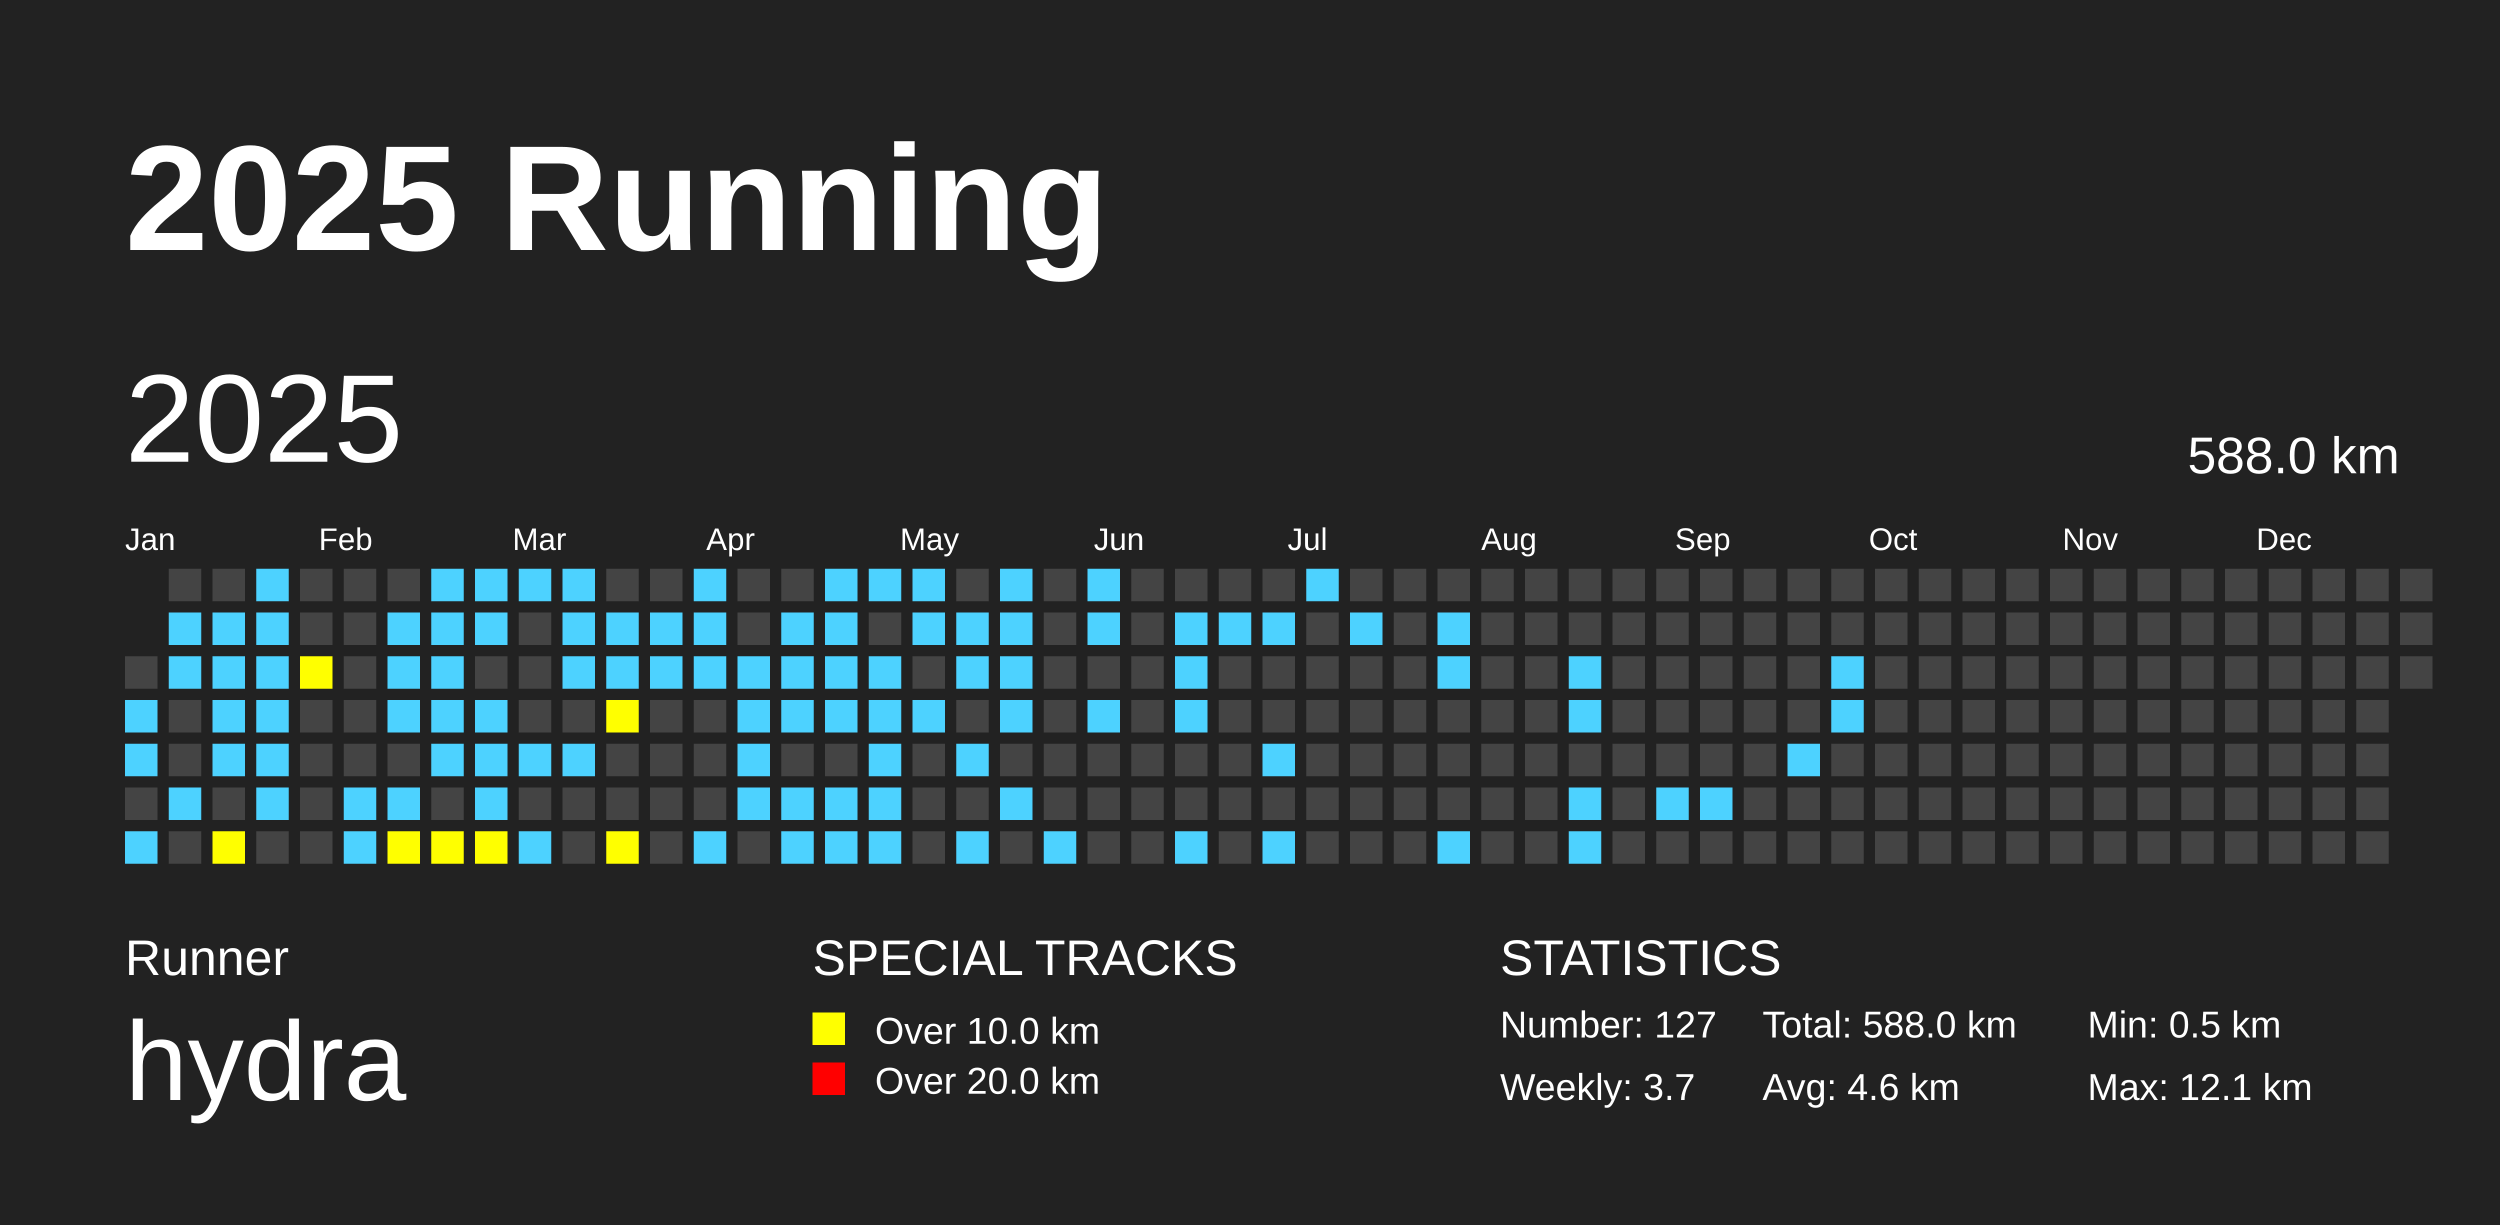
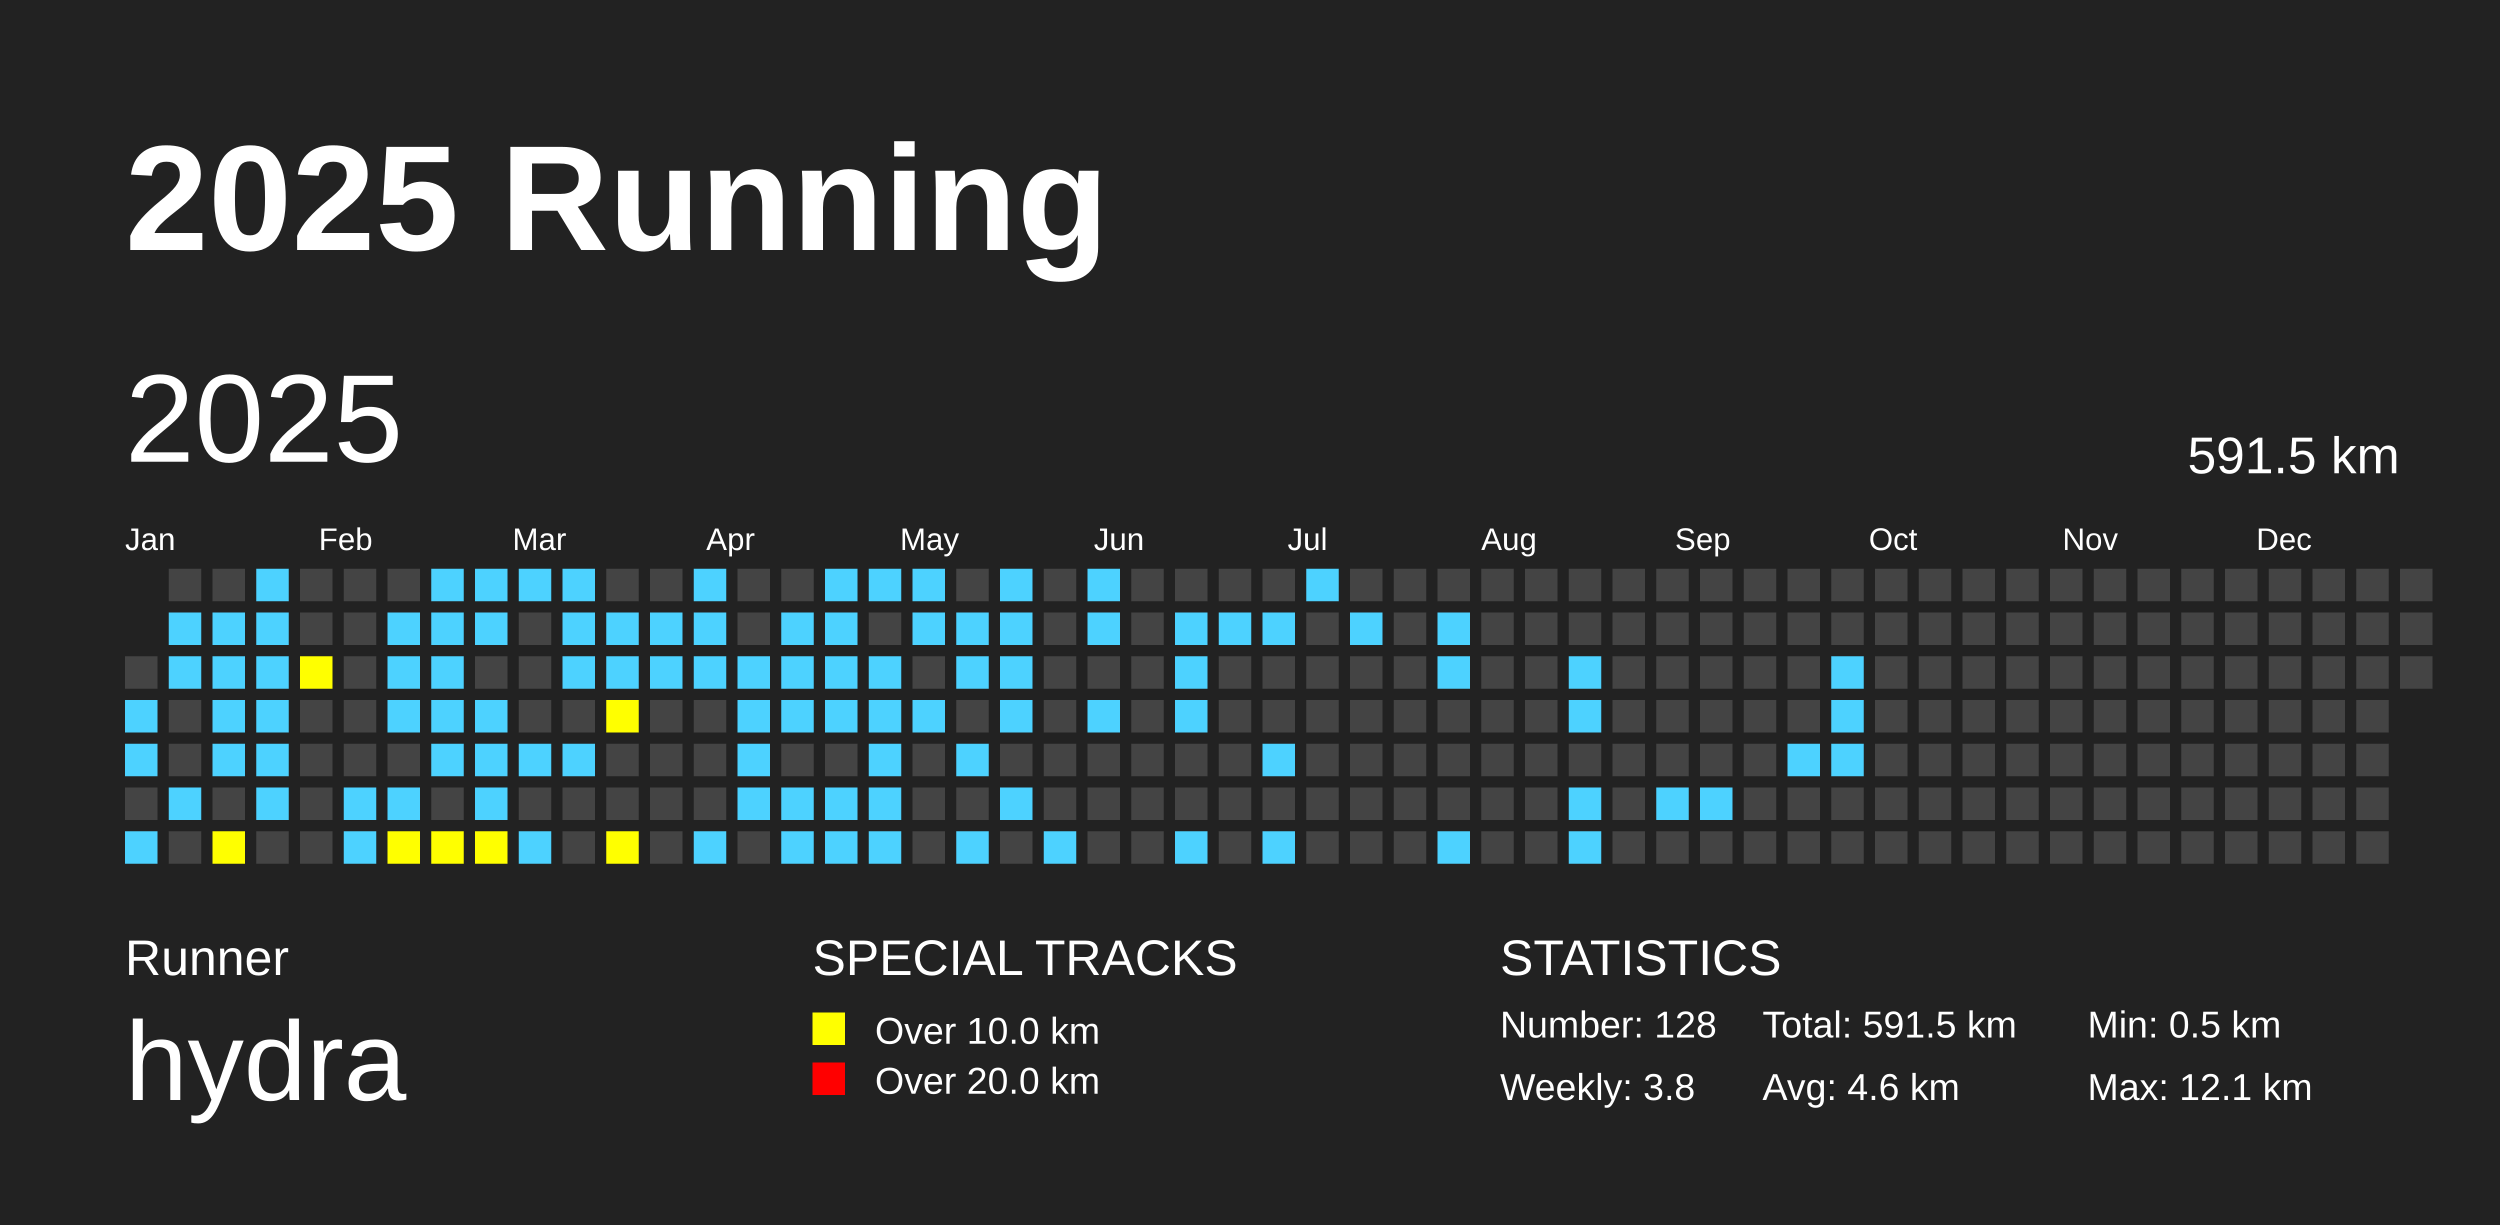
<svg xmlns="http://www.w3.org/2000/svg" baseProfile="full" height="98mm" version="1.1" viewBox="0,0,200,98" width="200mm">
  <defs />
  <rect fill="#222222" height="98" width="200" x="0" y="0" />
  <text fill="#FFFFFF" style="font-size:12px; font-family:Arial; font-weight:bold;" x="10" y="20">2025 Running</text>
  <text fill="#FFFFFF" style="font-size:4px; font-family:Arial" x="10" y="78">Runner</text>
  <text fill="#FFFFFF" style="font-size:9px; font-family:Arial" x="10" y="88">hydra</text>
  <text fill="#FFFFFF" style="font-size:4px; font-family:Arial" x="65" y="78">SPECIAL TRACKS</text>
  <rect fill="yellow" height="2.6" width="2.6" x="65" y="81" />
  <text fill="#FFFFFF" style="font-size:3px; font-family:Arial" x="70" y="83.5">Over 10.0 km</text>
  <rect fill="red" height="2.6" width="2.6" x="65" y="85" />
  <text fill="#FFFFFF" style="font-size:3px; font-family:Arial" x="70" y="87.5">Over 20.0 km</text>
  <text fill="#FFFFFF" style="font-size:4px; font-family:Arial" x="120" y="78">STATISTICS</text>
-   <text fill="#FFFFFF" style="font-size:3px; font-family:Arial" x="120" y="83">Number: 127</text>
-   <text fill="#FFFFFF" style="font-size:3px; font-family:Arial" x="120" y="88">Weekly: 3.7</text>
-   <text fill="#FFFFFF" style="font-size:3px; font-family:Arial" x="141" y="83">Total: 588.0 km</text>
+   <text fill="#FFFFFF" style="font-size:3px; font-family:Arial" x="120" y="83">Number: 128</text>
+   <text fill="#FFFFFF" style="font-size:3px; font-family:Arial" x="120" y="88">Weekly: 3.8</text>
+   <text fill="#FFFFFF" style="font-size:3px; font-family:Arial" x="141" y="83">Total: 591.5 km</text>
  <text fill="#FFFFFF" style="font-size:3px; font-family:Arial" x="141" y="88">Avg: 4.6 km</text>
  <text fill="#FFFFFF" style="font-size:3px; font-family:Arial" x="167" y="83">Min: 0.5 km</text>
  <text fill="#FFFFFF" style="font-size:3px; font-family:Arial" x="167" y="88">Max: 12.1 km</text>
  <text dominant-baseline="hanging" fill="#FFFFFF" style="font-size:10.0px; font-family:Arial;" x="10" y="30">2025</text>
-   <text dominant-baseline="hanging" fill="#FFFFFF" style="font-size:4.125px; font-family:Arial;" x="175" y="35">588.0 km</text>
+   <text dominant-baseline="hanging" fill="#FFFFFF" style="font-size:4.125px; font-family:Arial;" x="175" y="35">591.5 km</text>
  <text fill="#FFFFFF" style="font-size:2.5px; font-family:Arial" x="10.0" y="44">Jan</text>
  <text fill="#FFFFFF" style="font-size:2.5px; font-family:Arial" x="25.5" y="44">Feb</text>
  <text fill="#FFFFFF" style="font-size:2.5px; font-family:Arial" x="41.0" y="44">Mar</text>
  <text fill="#FFFFFF" style="font-size:2.5px; font-family:Arial" x="56.5" y="44">Apr</text>
  <text fill="#FFFFFF" style="font-size:2.5px; font-family:Arial" x="72.0" y="44">May</text>
  <text fill="#FFFFFF" style="font-size:2.5px; font-family:Arial" x="87.5" y="44">Jun</text>
  <text fill="#FFFFFF" style="font-size:2.5px; font-family:Arial" x="103.0" y="44">Jul</text>
  <text fill="#FFFFFF" style="font-size:2.5px; font-family:Arial" x="118.5" y="44">Aug</text>
  <text fill="#FFFFFF" style="font-size:2.5px; font-family:Arial" x="134.0" y="44">Sep</text>
  <text fill="#FFFFFF" style="font-size:2.5px; font-family:Arial" x="149.5" y="44">Oct</text>
  <text fill="#FFFFFF" style="font-size:2.5px; font-family:Arial" x="165.0" y="44">Nov</text>
  <text fill="#FFFFFF" style="font-size:2.5px; font-family:Arial" x="180.5" y="44">Dec</text>
  <rect fill="#444444" height="2.6" width="2.6" x="10.0" y="52.5" />
  <rect fill="#4DD2FF" height="2.6" width="2.6" x="10.0" y="56.0" />
  <rect fill="#4DD2FF" height="2.6" width="2.6" x="10.0" y="59.5" />
  <rect fill="#444444" height="2.6" width="2.6" x="10.0" y="63.0" />
  <rect fill="#4DD2FF" height="2.6" width="2.6" x="10.0" y="66.5" />
  <rect fill="#444444" height="2.6" width="2.6" x="13.5" y="45.5" />
  <rect fill="#4DD2FF" height="2.6" width="2.6" x="13.5" y="49.0" />
  <rect fill="#4DD2FF" height="2.6" width="2.6" x="13.5" y="52.5" />
  <rect fill="#444444" height="2.6" width="2.6" x="13.5" y="56.0" />
  <rect fill="#444444" height="2.6" width="2.6" x="13.5" y="59.5" />
  <rect fill="#4DD2FF" height="2.6" width="2.6" x="13.5" y="63.0" />
  <rect fill="#444444" height="2.6" width="2.6" x="13.5" y="66.5" />
  <rect fill="#444444" height="2.6" width="2.6" x="17.0" y="45.5" />
  <rect fill="#4DD2FF" height="2.6" width="2.6" x="17.0" y="49.0" />
  <rect fill="#4DD2FF" height="2.6" width="2.6" x="17.0" y="52.5" />
  <rect fill="#4DD2FF" height="2.6" width="2.6" x="17.0" y="56.0" />
  <rect fill="#4DD2FF" height="2.6" width="2.6" x="17.0" y="59.5" />
  <rect fill="#444444" height="2.6" width="2.6" x="17.0" y="63.0" />
  <rect fill="yellow" height="2.6" width="2.6" x="17.0" y="66.5" />
  <rect fill="#4DD2FF" height="2.6" width="2.6" x="20.5" y="45.5" />
  <rect fill="#4DD2FF" height="2.6" width="2.6" x="20.5" y="49.0" />
  <rect fill="#4DD2FF" height="2.6" width="2.6" x="20.5" y="52.5" />
  <rect fill="#4DD2FF" height="2.6" width="2.6" x="20.5" y="56.0" />
  <rect fill="#4DD2FF" height="2.6" width="2.6" x="20.5" y="59.5" />
  <rect fill="#4DD2FF" height="2.6" width="2.6" x="20.5" y="63.0" />
  <rect fill="#444444" height="2.6" width="2.6" x="20.5" y="66.5" />
  <rect fill="#444444" height="2.6" width="2.6" x="24.0" y="45.5" />
  <rect fill="#444444" height="2.6" width="2.6" x="24.0" y="49.0" />
  <rect fill="yellow" height="2.6" width="2.6" x="24.0" y="52.5" />
  <rect fill="#444444" height="2.6" width="2.6" x="24.0" y="56.0" />
  <rect fill="#444444" height="2.6" width="2.6" x="24.0" y="59.5" />
  <rect fill="#444444" height="2.6" width="2.6" x="24.0" y="63.0" />
  <rect fill="#444444" height="2.6" width="2.6" x="24.0" y="66.5" />
  <rect fill="#444444" height="2.6" width="2.6" x="27.5" y="45.5" />
  <rect fill="#444444" height="2.6" width="2.6" x="27.5" y="49.0" />
  <rect fill="#444444" height="2.6" width="2.6" x="27.5" y="52.5" />
  <rect fill="#444444" height="2.6" width="2.6" x="27.5" y="56.0" />
  <rect fill="#444444" height="2.6" width="2.6" x="27.5" y="59.5" />
  <rect fill="#4DD2FF" height="2.6" width="2.6" x="27.5" y="63.0" />
  <rect fill="#4DD2FF" height="2.6" width="2.6" x="27.5" y="66.5" />
  <rect fill="#444444" height="2.6" width="2.6" x="31.0" y="45.5" />
  <rect fill="#4DD2FF" height="2.6" width="2.6" x="31.0" y="49.0" />
  <rect fill="#4DD2FF" height="2.6" width="2.6" x="31.0" y="52.5" />
  <rect fill="#4DD2FF" height="2.6" width="2.6" x="31.0" y="56.0" />
  <rect fill="#444444" height="2.6" width="2.6" x="31.0" y="59.5" />
  <rect fill="#4DD2FF" height="2.6" width="2.6" x="31.0" y="63.0" />
  <rect fill="yellow" height="2.6" width="2.6" x="31.0" y="66.5" />
  <rect fill="#4DD2FF" height="2.6" width="2.6" x="34.5" y="45.5" />
  <rect fill="#4DD2FF" height="2.6" width="2.6" x="34.5" y="49.0" />
  <rect fill="#4DD2FF" height="2.6" width="2.6" x="34.5" y="52.5" />
  <rect fill="#4DD2FF" height="2.6" width="2.6" x="34.5" y="56.0" />
  <rect fill="#4DD2FF" height="2.6" width="2.6" x="34.5" y="59.5" />
  <rect fill="#444444" height="2.6" width="2.6" x="34.5" y="63.0" />
  <rect fill="yellow" height="2.6" width="2.6" x="34.5" y="66.5" />
  <rect fill="#4DD2FF" height="2.6" width="2.6" x="38.0" y="45.5" />
  <rect fill="#4DD2FF" height="2.6" width="2.6" x="38.0" y="49.0" />
  <rect fill="#444444" height="2.6" width="2.6" x="38.0" y="52.5" />
  <rect fill="#4DD2FF" height="2.6" width="2.6" x="38.0" y="56.0" />
  <rect fill="#4DD2FF" height="2.6" width="2.6" x="38.0" y="59.5" />
  <rect fill="#4DD2FF" height="2.6" width="2.6" x="38.0" y="63.0" />
  <rect fill="yellow" height="2.6" width="2.6" x="38.0" y="66.5" />
  <rect fill="#4DD2FF" height="2.6" width="2.6" x="41.5" y="45.5" />
  <rect fill="#444444" height="2.6" width="2.6" x="41.5" y="49.0" />
  <rect fill="#444444" height="2.6" width="2.6" x="41.5" y="52.5" />
  <rect fill="#444444" height="2.6" width="2.6" x="41.5" y="56.0" />
  <rect fill="#4DD2FF" height="2.6" width="2.6" x="41.5" y="59.5" />
  <rect fill="#444444" height="2.6" width="2.6" x="41.5" y="63.0" />
  <rect fill="#4DD2FF" height="2.6" width="2.6" x="41.5" y="66.5" />
  <rect fill="#4DD2FF" height="2.6" width="2.6" x="45.0" y="45.5" />
  <rect fill="#4DD2FF" height="2.6" width="2.6" x="45.0" y="49.0" />
  <rect fill="#4DD2FF" height="2.6" width="2.6" x="45.0" y="52.5" />
  <rect fill="#444444" height="2.6" width="2.6" x="45.0" y="56.0" />
  <rect fill="#4DD2FF" height="2.6" width="2.6" x="45.0" y="59.5" />
  <rect fill="#444444" height="2.6" width="2.6" x="45.0" y="63.0" />
  <rect fill="#444444" height="2.6" width="2.6" x="45.0" y="66.5" />
  <rect fill="#444444" height="2.6" width="2.6" x="48.5" y="45.5" />
  <rect fill="#4DD2FF" height="2.6" width="2.6" x="48.5" y="49.0" />
  <rect fill="#4DD2FF" height="2.6" width="2.6" x="48.5" y="52.5" />
  <rect fill="yellow" height="2.6" width="2.6" x="48.5" y="56.0" />
  <rect fill="#444444" height="2.6" width="2.6" x="48.5" y="59.5" />
  <rect fill="#444444" height="2.6" width="2.6" x="48.5" y="63.0" />
  <rect fill="yellow" height="2.6" width="2.6" x="48.5" y="66.5" />
  <rect fill="#444444" height="2.6" width="2.6" x="52.0" y="45.5" />
  <rect fill="#4DD2FF" height="2.6" width="2.6" x="52.0" y="49.0" />
  <rect fill="#4DD2FF" height="2.6" width="2.6" x="52.0" y="52.5" />
  <rect fill="#444444" height="2.6" width="2.6" x="52.0" y="56.0" />
  <rect fill="#444444" height="2.6" width="2.6" x="52.0" y="59.5" />
  <rect fill="#444444" height="2.6" width="2.6" x="52.0" y="63.0" />
  <rect fill="#444444" height="2.6" width="2.6" x="52.0" y="66.5" />
  <rect fill="#4DD2FF" height="2.6" width="2.6" x="55.5" y="45.5" />
  <rect fill="#4DD2FF" height="2.6" width="2.6" x="55.5" y="49.0" />
  <rect fill="#4DD2FF" height="2.6" width="2.6" x="55.5" y="52.5" />
  <rect fill="#444444" height="2.6" width="2.6" x="55.5" y="56.0" />
  <rect fill="#444444" height="2.6" width="2.6" x="55.5" y="59.5" />
  <rect fill="#444444" height="2.6" width="2.6" x="55.5" y="63.0" />
  <rect fill="#4DD2FF" height="2.6" width="2.6" x="55.5" y="66.5" />
  <rect fill="#444444" height="2.6" width="2.6" x="59.0" y="45.5" />
  <rect fill="#444444" height="2.6" width="2.6" x="59.0" y="49.0" />
  <rect fill="#4DD2FF" height="2.6" width="2.6" x="59.0" y="52.5" />
  <rect fill="#4DD2FF" height="2.6" width="2.6" x="59.0" y="56.0" />
  <rect fill="#4DD2FF" height="2.6" width="2.6" x="59.0" y="59.5" />
  <rect fill="#4DD2FF" height="2.6" width="2.6" x="59.0" y="63.0" />
  <rect fill="#444444" height="2.6" width="2.6" x="59.0" y="66.5" />
  <rect fill="#444444" height="2.6" width="2.6" x="62.5" y="45.5" />
  <rect fill="#4DD2FF" height="2.6" width="2.6" x="62.5" y="49.0" />
  <rect fill="#4DD2FF" height="2.6" width="2.6" x="62.5" y="52.5" />
  <rect fill="#4DD2FF" height="2.6" width="2.6" x="62.5" y="56.0" />
  <rect fill="#444444" height="2.6" width="2.6" x="62.5" y="59.5" />
  <rect fill="#4DD2FF" height="2.6" width="2.6" x="62.5" y="63.0" />
  <rect fill="#4DD2FF" height="2.6" width="2.6" x="62.5" y="66.5" />
  <rect fill="#4DD2FF" height="2.6" width="2.6" x="66.0" y="45.5" />
  <rect fill="#4DD2FF" height="2.6" width="2.6" x="66.0" y="49.0" />
  <rect fill="#4DD2FF" height="2.6" width="2.6" x="66.0" y="52.5" />
  <rect fill="#4DD2FF" height="2.6" width="2.6" x="66.0" y="56.0" />
  <rect fill="#444444" height="2.6" width="2.6" x="66.0" y="59.5" />
  <rect fill="#4DD2FF" height="2.6" width="2.6" x="66.0" y="63.0" />
  <rect fill="#4DD2FF" height="2.6" width="2.6" x="66.0" y="66.5" />
  <rect fill="#4DD2FF" height="2.6" width="2.6" x="69.5" y="45.5" />
  <rect fill="#444444" height="2.6" width="2.6" x="69.5" y="49.0" />
  <rect fill="#4DD2FF" height="2.6" width="2.6" x="69.5" y="52.5" />
  <rect fill="#4DD2FF" height="2.6" width="2.6" x="69.5" y="56.0" />
  <rect fill="#4DD2FF" height="2.6" width="2.6" x="69.5" y="59.5" />
  <rect fill="#4DD2FF" height="2.6" width="2.6" x="69.5" y="63.0" />
  <rect fill="#4DD2FF" height="2.6" width="2.6" x="69.5" y="66.5" />
  <rect fill="#4DD2FF" height="2.6" width="2.6" x="73.0" y="45.5" />
  <rect fill="#4DD2FF" height="2.6" width="2.6" x="73.0" y="49.0" />
  <rect fill="#444444" height="2.6" width="2.6" x="73.0" y="52.5" />
  <rect fill="#4DD2FF" height="2.6" width="2.6" x="73.0" y="56.0" />
  <rect fill="#444444" height="2.6" width="2.6" x="73.0" y="59.5" />
  <rect fill="#444444" height="2.6" width="2.6" x="73.0" y="63.0" />
  <rect fill="#444444" height="2.6" width="2.6" x="73.0" y="66.5" />
  <rect fill="#444444" height="2.6" width="2.6" x="76.5" y="45.5" />
  <rect fill="#4DD2FF" height="2.6" width="2.6" x="76.5" y="49.0" />
  <rect fill="#4DD2FF" height="2.6" width="2.6" x="76.5" y="52.5" />
  <rect fill="#444444" height="2.6" width="2.6" x="76.5" y="56.0" />
  <rect fill="#4DD2FF" height="2.6" width="2.6" x="76.5" y="59.5" />
  <rect fill="#444444" height="2.6" width="2.6" x="76.5" y="63.0" />
  <rect fill="#4DD2FF" height="2.6" width="2.6" x="76.5" y="66.5" />
  <rect fill="#4DD2FF" height="2.6" width="2.6" x="80.0" y="45.5" />
  <rect fill="#4DD2FF" height="2.6" width="2.6" x="80.0" y="49.0" />
  <rect fill="#4DD2FF" height="2.6" width="2.6" x="80.0" y="52.5" />
  <rect fill="#4DD2FF" height="2.6" width="2.6" x="80.0" y="56.0" />
  <rect fill="#444444" height="2.6" width="2.6" x="80.0" y="59.5" />
  <rect fill="#4DD2FF" height="2.6" width="2.6" x="80.0" y="63.0" />
  <rect fill="#444444" height="2.6" width="2.6" x="80.0" y="66.5" />
  <rect fill="#444444" height="2.6" width="2.6" x="83.5" y="45.5" />
  <rect fill="#444444" height="2.6" width="2.6" x="83.5" y="49.0" />
  <rect fill="#444444" height="2.6" width="2.6" x="83.5" y="52.5" />
  <rect fill="#444444" height="2.6" width="2.6" x="83.5" y="56.0" />
  <rect fill="#444444" height="2.6" width="2.6" x="83.5" y="59.5" />
  <rect fill="#444444" height="2.6" width="2.6" x="83.5" y="63.0" />
  <rect fill="#4DD2FF" height="2.6" width="2.6" x="83.5" y="66.5" />
  <rect fill="#4DD2FF" height="2.6" width="2.6" x="87.0" y="45.5" />
  <rect fill="#4DD2FF" height="2.6" width="2.6" x="87.0" y="49.0" />
  <rect fill="#444444" height="2.6" width="2.6" x="87.0" y="52.5" />
  <rect fill="#4DD2FF" height="2.6" width="2.6" x="87.0" y="56.0" />
  <rect fill="#444444" height="2.6" width="2.6" x="87.0" y="59.5" />
  <rect fill="#444444" height="2.6" width="2.6" x="87.0" y="63.0" />
  <rect fill="#444444" height="2.6" width="2.6" x="87.0" y="66.5" />
  <rect fill="#444444" height="2.6" width="2.6" x="90.5" y="45.5" />
  <rect fill="#444444" height="2.6" width="2.6" x="90.5" y="49.0" />
  <rect fill="#444444" height="2.6" width="2.6" x="90.5" y="52.5" />
  <rect fill="#444444" height="2.6" width="2.6" x="90.5" y="56.0" />
  <rect fill="#444444" height="2.6" width="2.6" x="90.5" y="59.5" />
  <rect fill="#444444" height="2.6" width="2.6" x="90.5" y="63.0" />
  <rect fill="#444444" height="2.6" width="2.6" x="90.5" y="66.5" />
  <rect fill="#444444" height="2.6" width="2.6" x="94.0" y="45.5" />
  <rect fill="#4DD2FF" height="2.6" width="2.6" x="94.0" y="49.0" />
  <rect fill="#4DD2FF" height="2.6" width="2.6" x="94.0" y="52.5" />
  <rect fill="#4DD2FF" height="2.6" width="2.6" x="94.0" y="56.0" />
  <rect fill="#444444" height="2.6" width="2.6" x="94.0" y="59.5" />
  <rect fill="#444444" height="2.6" width="2.6" x="94.0" y="63.0" />
  <rect fill="#4DD2FF" height="2.6" width="2.6" x="94.0" y="66.5" />
  <rect fill="#444444" height="2.6" width="2.6" x="97.5" y="45.5" />
  <rect fill="#4DD2FF" height="2.6" width="2.6" x="97.5" y="49.0" />
  <rect fill="#444444" height="2.6" width="2.6" x="97.5" y="52.5" />
  <rect fill="#444444" height="2.6" width="2.6" x="97.5" y="56.0" />
  <rect fill="#444444" height="2.6" width="2.6" x="97.5" y="59.5" />
  <rect fill="#444444" height="2.6" width="2.6" x="97.5" y="63.0" />
  <rect fill="#444444" height="2.6" width="2.6" x="97.5" y="66.5" />
  <rect fill="#444444" height="2.6" width="2.6" x="101.0" y="45.5" />
  <rect fill="#4DD2FF" height="2.6" width="2.6" x="101.0" y="49.0" />
  <rect fill="#444444" height="2.6" width="2.6" x="101.0" y="52.5" />
  <rect fill="#444444" height="2.6" width="2.6" x="101.0" y="56.0" />
  <rect fill="#4DD2FF" height="2.6" width="2.6" x="101.0" y="59.5" />
  <rect fill="#444444" height="2.6" width="2.6" x="101.0" y="63.0" />
  <rect fill="#4DD2FF" height="2.6" width="2.6" x="101.0" y="66.5" />
  <rect fill="#4DD2FF" height="2.6" width="2.6" x="104.5" y="45.5" />
  <rect fill="#444444" height="2.6" width="2.6" x="104.5" y="49.0" />
  <rect fill="#444444" height="2.6" width="2.6" x="104.5" y="52.5" />
  <rect fill="#444444" height="2.6" width="2.6" x="104.5" y="56.0" />
  <rect fill="#444444" height="2.6" width="2.6" x="104.5" y="59.5" />
  <rect fill="#444444" height="2.6" width="2.6" x="104.5" y="63.0" />
  <rect fill="#444444" height="2.6" width="2.6" x="104.5" y="66.5" />
  <rect fill="#444444" height="2.6" width="2.6" x="108.0" y="45.5" />
  <rect fill="#4DD2FF" height="2.6" width="2.6" x="108.0" y="49.0" />
  <rect fill="#444444" height="2.6" width="2.6" x="108.0" y="52.5" />
  <rect fill="#444444" height="2.6" width="2.6" x="108.0" y="56.0" />
  <rect fill="#444444" height="2.6" width="2.6" x="108.0" y="59.5" />
  <rect fill="#444444" height="2.6" width="2.6" x="108.0" y="63.0" />
  <rect fill="#444444" height="2.6" width="2.6" x="108.0" y="66.5" />
  <rect fill="#444444" height="2.6" width="2.6" x="111.5" y="45.5" />
  <rect fill="#444444" height="2.6" width="2.6" x="111.5" y="49.0" />
  <rect fill="#444444" height="2.6" width="2.6" x="111.5" y="52.5" />
  <rect fill="#444444" height="2.6" width="2.6" x="111.5" y="56.0" />
  <rect fill="#444444" height="2.6" width="2.6" x="111.5" y="59.5" />
  <rect fill="#444444" height="2.6" width="2.6" x="111.5" y="63.0" />
  <rect fill="#444444" height="2.6" width="2.6" x="111.5" y="66.5" />
  <rect fill="#444444" height="2.6" width="2.6" x="115.0" y="45.5" />
  <rect fill="#4DD2FF" height="2.6" width="2.6" x="115.0" y="49.0" />
  <rect fill="#4DD2FF" height="2.6" width="2.6" x="115.0" y="52.5" />
  <rect fill="#444444" height="2.6" width="2.6" x="115.0" y="56.0" />
  <rect fill="#444444" height="2.6" width="2.6" x="115.0" y="59.5" />
  <rect fill="#444444" height="2.6" width="2.6" x="115.0" y="63.0" />
  <rect fill="#4DD2FF" height="2.6" width="2.6" x="115.0" y="66.5" />
  <rect fill="#444444" height="2.6" width="2.6" x="118.5" y="45.5" />
  <rect fill="#444444" height="2.6" width="2.6" x="118.5" y="49.0" />
  <rect fill="#444444" height="2.6" width="2.6" x="118.5" y="52.5" />
  <rect fill="#444444" height="2.6" width="2.6" x="118.5" y="56.0" />
  <rect fill="#444444" height="2.6" width="2.6" x="118.5" y="59.5" />
  <rect fill="#444444" height="2.6" width="2.6" x="118.5" y="63.0" />
  <rect fill="#444444" height="2.6" width="2.6" x="118.5" y="66.5" />
  <rect fill="#444444" height="2.6" width="2.6" x="122.0" y="45.5" />
  <rect fill="#444444" height="2.6" width="2.6" x="122.0" y="49.0" />
  <rect fill="#444444" height="2.6" width="2.6" x="122.0" y="52.5" />
  <rect fill="#444444" height="2.6" width="2.6" x="122.0" y="56.0" />
  <rect fill="#444444" height="2.6" width="2.6" x="122.0" y="59.5" />
  <rect fill="#444444" height="2.6" width="2.6" x="122.0" y="63.0" />
  <rect fill="#444444" height="2.6" width="2.6" x="122.0" y="66.5" />
  <rect fill="#444444" height="2.6" width="2.6" x="125.5" y="45.5" />
  <rect fill="#444444" height="2.6" width="2.6" x="125.5" y="49.0" />
  <rect fill="#4DD2FF" height="2.6" width="2.6" x="125.5" y="52.5" />
  <rect fill="#4DD2FF" height="2.6" width="2.6" x="125.5" y="56.0" />
  <rect fill="#444444" height="2.6" width="2.6" x="125.5" y="59.5" />
  <rect fill="#4DD2FF" height="2.6" width="2.6" x="125.5" y="63.0" />
  <rect fill="#4DD2FF" height="2.6" width="2.6" x="125.5" y="66.5" />
  <rect fill="#444444" height="2.6" width="2.6" x="129.0" y="45.5" />
  <rect fill="#444444" height="2.6" width="2.6" x="129.0" y="49.0" />
  <rect fill="#444444" height="2.6" width="2.6" x="129.0" y="52.5" />
  <rect fill="#444444" height="2.6" width="2.6" x="129.0" y="56.0" />
  <rect fill="#444444" height="2.6" width="2.6" x="129.0" y="59.5" />
  <rect fill="#444444" height="2.6" width="2.6" x="129.0" y="63.0" />
  <rect fill="#444444" height="2.6" width="2.6" x="129.0" y="66.5" />
  <rect fill="#444444" height="2.6" width="2.6" x="132.5" y="45.5" />
  <rect fill="#444444" height="2.6" width="2.6" x="132.5" y="49.0" />
  <rect fill="#444444" height="2.6" width="2.6" x="132.5" y="52.5" />
  <rect fill="#444444" height="2.6" width="2.6" x="132.5" y="56.0" />
  <rect fill="#444444" height="2.6" width="2.6" x="132.5" y="59.5" />
  <rect fill="#4DD2FF" height="2.6" width="2.6" x="132.5" y="63.0" />
  <rect fill="#444444" height="2.6" width="2.6" x="132.5" y="66.5" />
  <rect fill="#444444" height="2.6" width="2.6" x="136.0" y="45.5" />
  <rect fill="#444444" height="2.6" width="2.6" x="136.0" y="49.0" />
  <rect fill="#444444" height="2.6" width="2.6" x="136.0" y="52.5" />
  <rect fill="#444444" height="2.6" width="2.6" x="136.0" y="56.0" />
  <rect fill="#444444" height="2.6" width="2.6" x="136.0" y="59.5" />
  <rect fill="#4DD2FF" height="2.6" width="2.6" x="136.0" y="63.0" />
  <rect fill="#444444" height="2.6" width="2.6" x="136.0" y="66.5" />
  <rect fill="#444444" height="2.6" width="2.6" x="139.5" y="45.5" />
  <rect fill="#444444" height="2.6" width="2.6" x="139.5" y="49.0" />
  <rect fill="#444444" height="2.6" width="2.6" x="139.5" y="52.5" />
  <rect fill="#444444" height="2.6" width="2.6" x="139.5" y="56.0" />
  <rect fill="#444444" height="2.6" width="2.6" x="139.5" y="59.5" />
  <rect fill="#444444" height="2.6" width="2.6" x="139.5" y="63.0" />
  <rect fill="#444444" height="2.6" width="2.6" x="139.5" y="66.5" />
  <rect fill="#444444" height="2.6" width="2.6" x="143.0" y="45.5" />
  <rect fill="#444444" height="2.6" width="2.6" x="143.0" y="49.0" />
  <rect fill="#444444" height="2.6" width="2.6" x="143.0" y="52.5" />
  <rect fill="#444444" height="2.6" width="2.6" x="143.0" y="56.0" />
  <rect fill="#4DD2FF" height="2.6" width="2.6" x="143.0" y="59.5" />
  <rect fill="#444444" height="2.6" width="2.6" x="143.0" y="63.0" />
  <rect fill="#444444" height="2.6" width="2.6" x="143.0" y="66.5" />
  <rect fill="#444444" height="2.6" width="2.6" x="146.5" y="45.5" />
  <rect fill="#444444" height="2.6" width="2.6" x="146.5" y="49.0" />
  <rect fill="#4DD2FF" height="2.6" width="2.6" x="146.5" y="52.5" />
  <rect fill="#4DD2FF" height="2.6" width="2.6" x="146.5" y="56.0" />
-   <rect fill="#444444" height="2.6" width="2.6" x="146.5" y="59.5" />
+   <rect fill="#4DD2FF" height="2.6" width="2.6" x="146.5" y="59.5" />
  <rect fill="#444444" height="2.6" width="2.6" x="146.5" y="63.0" />
  <rect fill="#444444" height="2.6" width="2.6" x="146.5" y="66.5" />
  <rect fill="#444444" height="2.6" width="2.6" x="150.0" y="45.5" />
  <rect fill="#444444" height="2.6" width="2.6" x="150.0" y="49.0" />
  <rect fill="#444444" height="2.6" width="2.6" x="150.0" y="52.5" />
  <rect fill="#444444" height="2.6" width="2.6" x="150.0" y="56.0" />
  <rect fill="#444444" height="2.6" width="2.6" x="150.0" y="59.5" />
  <rect fill="#444444" height="2.6" width="2.6" x="150.0" y="63.0" />
  <rect fill="#444444" height="2.6" width="2.6" x="150.0" y="66.5" />
  <rect fill="#444444" height="2.6" width="2.6" x="153.5" y="45.5" />
  <rect fill="#444444" height="2.6" width="2.6" x="153.5" y="49.0" />
  <rect fill="#444444" height="2.6" width="2.6" x="153.5" y="52.5" />
  <rect fill="#444444" height="2.6" width="2.6" x="153.5" y="56.0" />
  <rect fill="#444444" height="2.6" width="2.6" x="153.5" y="59.5" />
  <rect fill="#444444" height="2.6" width="2.6" x="153.5" y="63.0" />
  <rect fill="#444444" height="2.6" width="2.6" x="153.5" y="66.5" />
  <rect fill="#444444" height="2.6" width="2.6" x="157.0" y="45.5" />
  <rect fill="#444444" height="2.6" width="2.6" x="157.0" y="49.0" />
  <rect fill="#444444" height="2.6" width="2.6" x="157.0" y="52.5" />
  <rect fill="#444444" height="2.6" width="2.6" x="157.0" y="56.0" />
  <rect fill="#444444" height="2.6" width="2.6" x="157.0" y="59.5" />
  <rect fill="#444444" height="2.6" width="2.6" x="157.0" y="63.0" />
  <rect fill="#444444" height="2.6" width="2.6" x="157.0" y="66.5" />
  <rect fill="#444444" height="2.6" width="2.6" x="160.5" y="45.5" />
  <rect fill="#444444" height="2.6" width="2.6" x="160.5" y="49.0" />
  <rect fill="#444444" height="2.6" width="2.6" x="160.5" y="52.5" />
  <rect fill="#444444" height="2.6" width="2.6" x="160.5" y="56.0" />
  <rect fill="#444444" height="2.6" width="2.6" x="160.5" y="59.5" />
  <rect fill="#444444" height="2.6" width="2.6" x="160.5" y="63.0" />
  <rect fill="#444444" height="2.6" width="2.6" x="160.5" y="66.5" />
  <rect fill="#444444" height="2.6" width="2.6" x="164.0" y="45.5" />
  <rect fill="#444444" height="2.6" width="2.6" x="164.0" y="49.0" />
  <rect fill="#444444" height="2.6" width="2.6" x="164.0" y="52.5" />
  <rect fill="#444444" height="2.6" width="2.6" x="164.0" y="56.0" />
  <rect fill="#444444" height="2.6" width="2.6" x="164.0" y="59.5" />
  <rect fill="#444444" height="2.6" width="2.6" x="164.0" y="63.0" />
  <rect fill="#444444" height="2.6" width="2.6" x="164.0" y="66.5" />
  <rect fill="#444444" height="2.6" width="2.6" x="167.5" y="45.5" />
  <rect fill="#444444" height="2.6" width="2.6" x="167.5" y="49.0" />
  <rect fill="#444444" height="2.6" width="2.6" x="167.5" y="52.5" />
  <rect fill="#444444" height="2.6" width="2.6" x="167.5" y="56.0" />
  <rect fill="#444444" height="2.6" width="2.6" x="167.5" y="59.5" />
  <rect fill="#444444" height="2.6" width="2.6" x="167.5" y="63.0" />
  <rect fill="#444444" height="2.6" width="2.6" x="167.5" y="66.5" />
  <rect fill="#444444" height="2.6" width="2.6" x="171.0" y="45.5" />
  <rect fill="#444444" height="2.6" width="2.6" x="171.0" y="49.0" />
  <rect fill="#444444" height="2.6" width="2.6" x="171.0" y="52.5" />
  <rect fill="#444444" height="2.6" width="2.6" x="171.0" y="56.0" />
  <rect fill="#444444" height="2.6" width="2.6" x="171.0" y="59.5" />
  <rect fill="#444444" height="2.6" width="2.6" x="171.0" y="63.0" />
  <rect fill="#444444" height="2.6" width="2.6" x="171.0" y="66.5" />
  <rect fill="#444444" height="2.6" width="2.6" x="174.5" y="45.5" />
  <rect fill="#444444" height="2.6" width="2.6" x="174.5" y="49.0" />
  <rect fill="#444444" height="2.6" width="2.6" x="174.5" y="52.5" />
  <rect fill="#444444" height="2.6" width="2.6" x="174.5" y="56.0" />
  <rect fill="#444444" height="2.6" width="2.6" x="174.5" y="59.5" />
  <rect fill="#444444" height="2.6" width="2.6" x="174.5" y="63.0" />
  <rect fill="#444444" height="2.6" width="2.6" x="174.5" y="66.5" />
  <rect fill="#444444" height="2.6" width="2.6" x="178.0" y="45.5" />
  <rect fill="#444444" height="2.6" width="2.6" x="178.0" y="49.0" />
  <rect fill="#444444" height="2.6" width="2.6" x="178.0" y="52.5" />
  <rect fill="#444444" height="2.6" width="2.6" x="178.0" y="56.0" />
  <rect fill="#444444" height="2.6" width="2.6" x="178.0" y="59.5" />
  <rect fill="#444444" height="2.6" width="2.6" x="178.0" y="63.0" />
  <rect fill="#444444" height="2.6" width="2.6" x="178.0" y="66.5" />
  <rect fill="#444444" height="2.6" width="2.6" x="181.5" y="45.5" />
  <rect fill="#444444" height="2.6" width="2.6" x="181.5" y="49.0" />
  <rect fill="#444444" height="2.6" width="2.6" x="181.5" y="52.5" />
  <rect fill="#444444" height="2.6" width="2.6" x="181.5" y="56.0" />
  <rect fill="#444444" height="2.6" width="2.6" x="181.5" y="59.5" />
  <rect fill="#444444" height="2.6" width="2.6" x="181.5" y="63.0" />
  <rect fill="#444444" height="2.6" width="2.6" x="181.5" y="66.5" />
  <rect fill="#444444" height="2.6" width="2.6" x="185.0" y="45.5" />
  <rect fill="#444444" height="2.6" width="2.6" x="185.0" y="49.0" />
  <rect fill="#444444" height="2.6" width="2.6" x="185.0" y="52.5" />
  <rect fill="#444444" height="2.6" width="2.6" x="185.0" y="56.0" />
  <rect fill="#444444" height="2.6" width="2.6" x="185.0" y="59.5" />
  <rect fill="#444444" height="2.6" width="2.6" x="185.0" y="63.0" />
  <rect fill="#444444" height="2.6" width="2.6" x="185.0" y="66.5" />
  <rect fill="#444444" height="2.6" width="2.6" x="188.5" y="45.5" />
  <rect fill="#444444" height="2.6" width="2.6" x="188.5" y="49.0" />
  <rect fill="#444444" height="2.6" width="2.6" x="188.5" y="52.5" />
  <rect fill="#444444" height="2.6" width="2.6" x="188.5" y="56.0" />
  <rect fill="#444444" height="2.6" width="2.6" x="188.5" y="59.5" />
  <rect fill="#444444" height="2.6" width="2.6" x="188.5" y="63.0" />
  <rect fill="#444444" height="2.6" width="2.6" x="188.5" y="66.5" />
  <rect fill="#444444" height="2.6" width="2.6" x="192.0" y="45.5" />
  <rect fill="#444444" height="2.6" width="2.6" x="192.0" y="49.0" />
  <rect fill="#444444" height="2.6" width="2.6" x="192.0" y="52.5" />
</svg>
